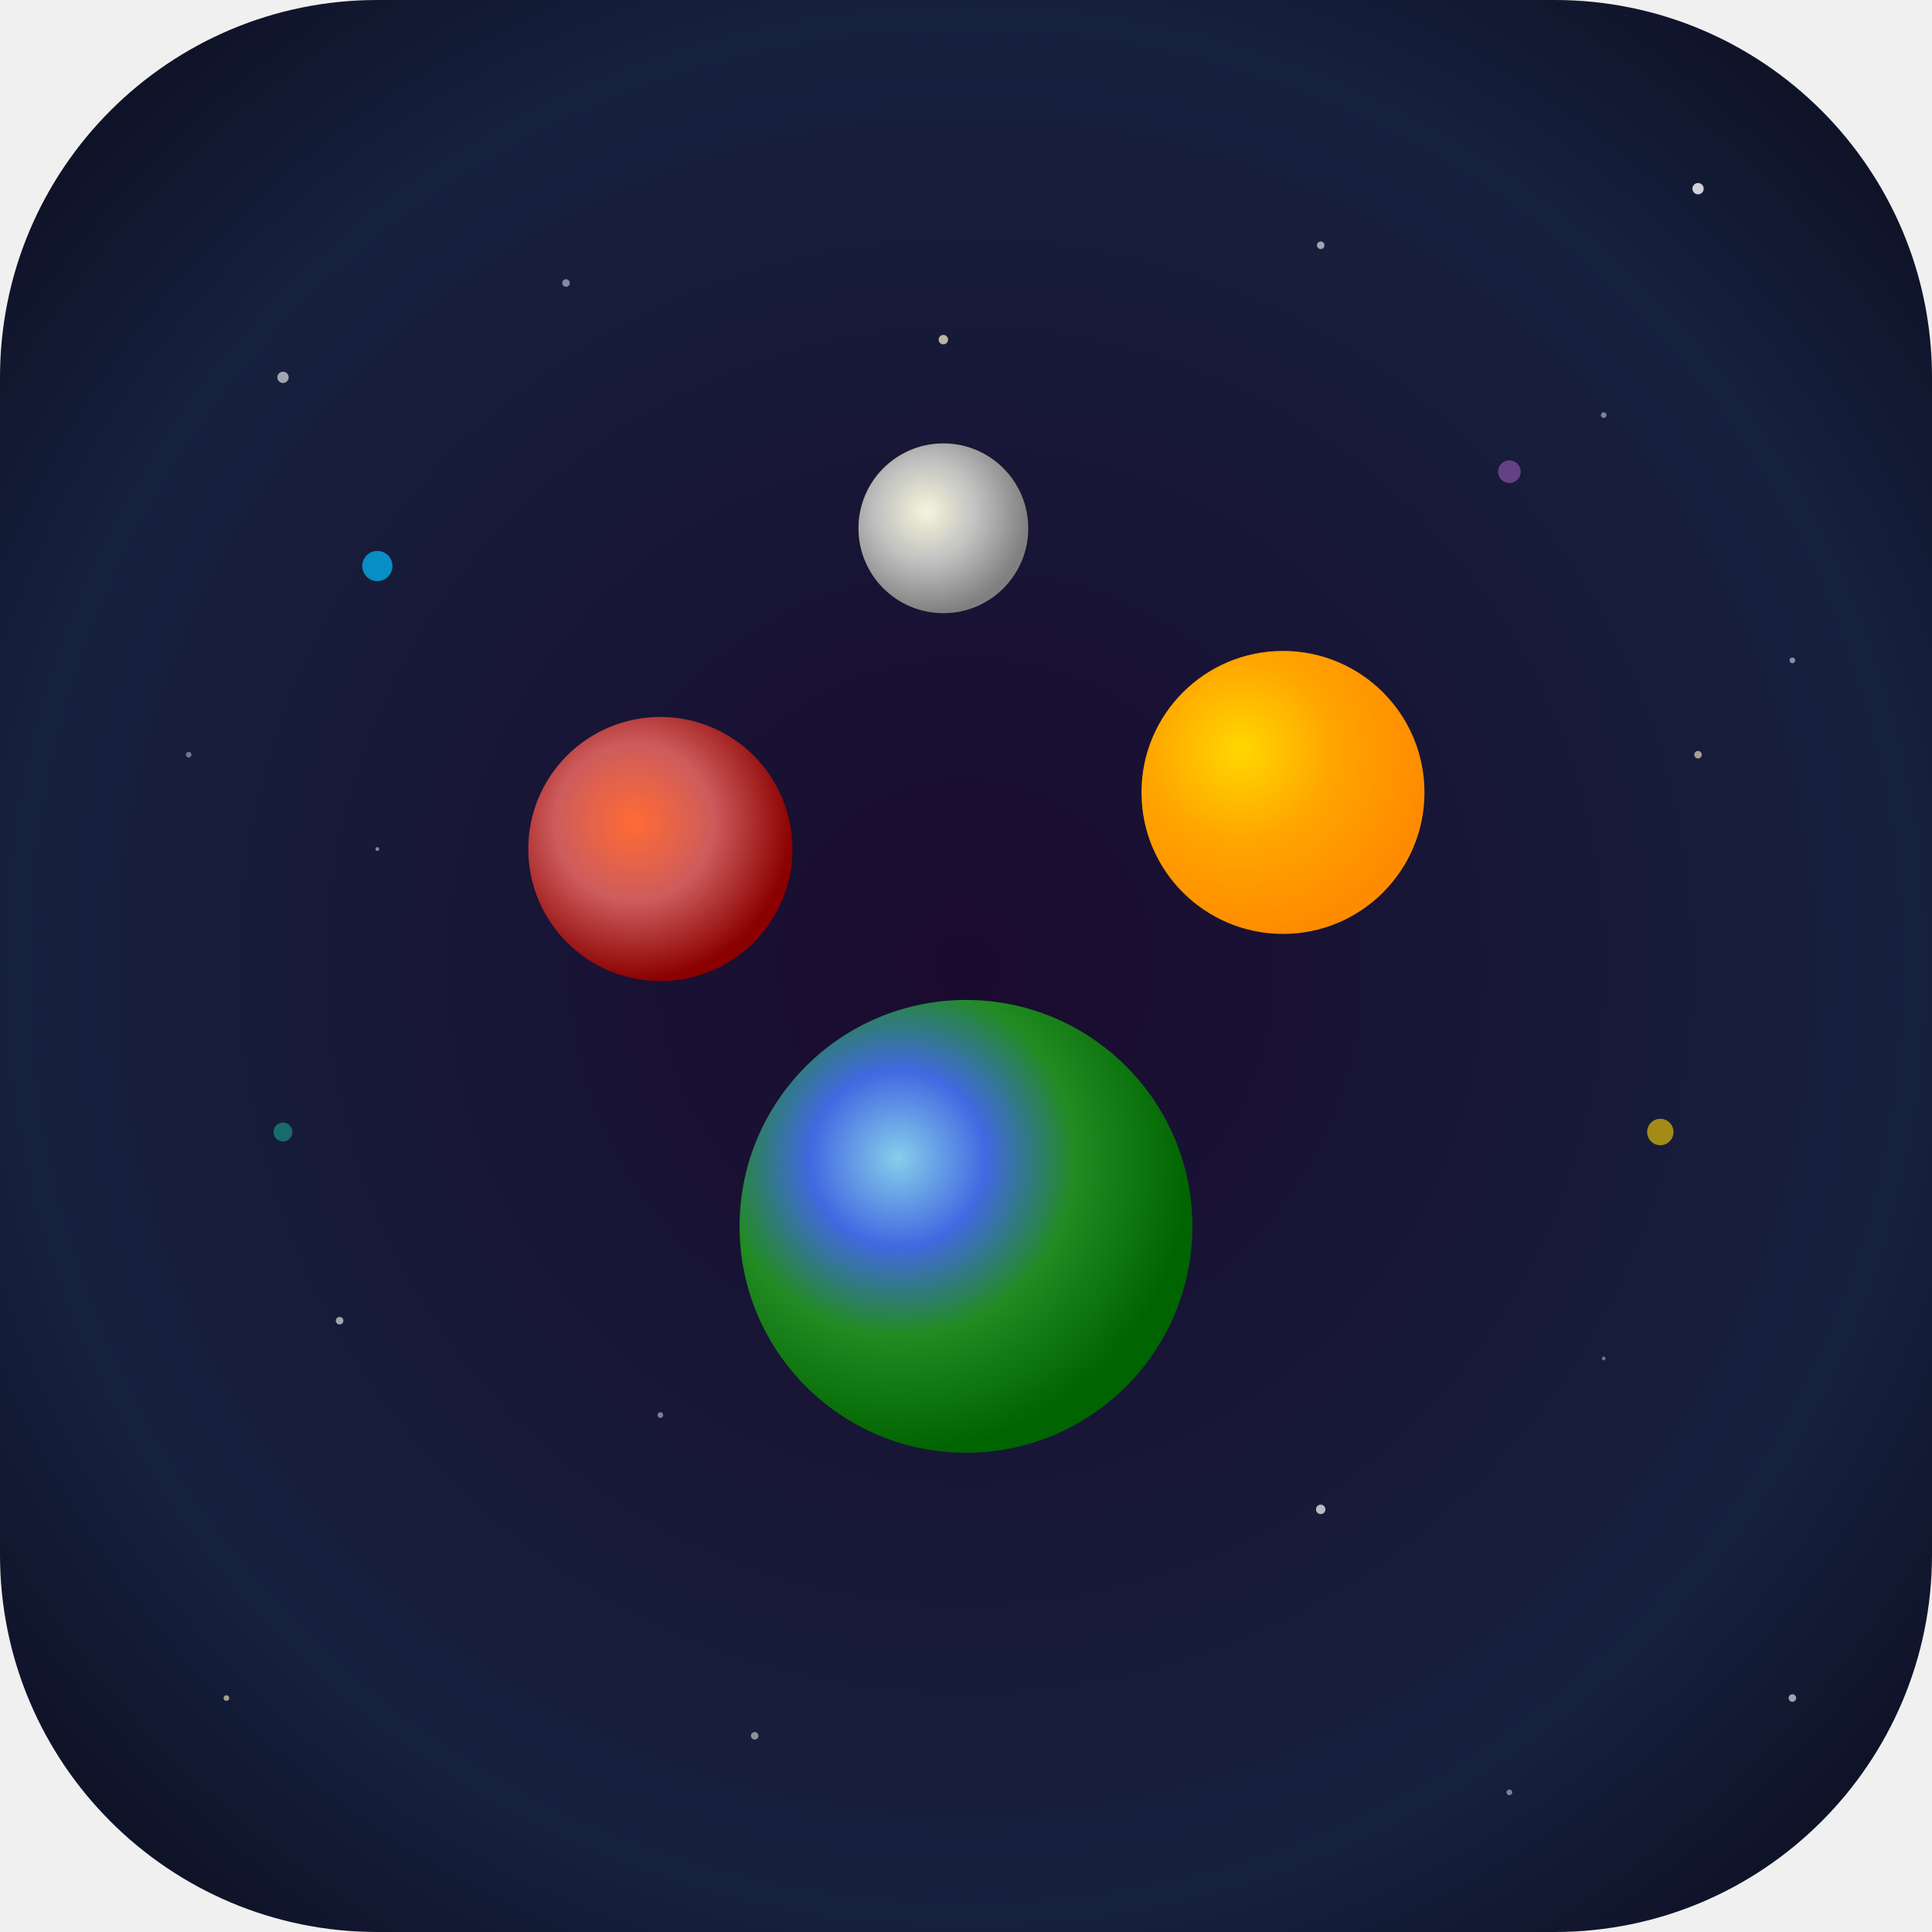
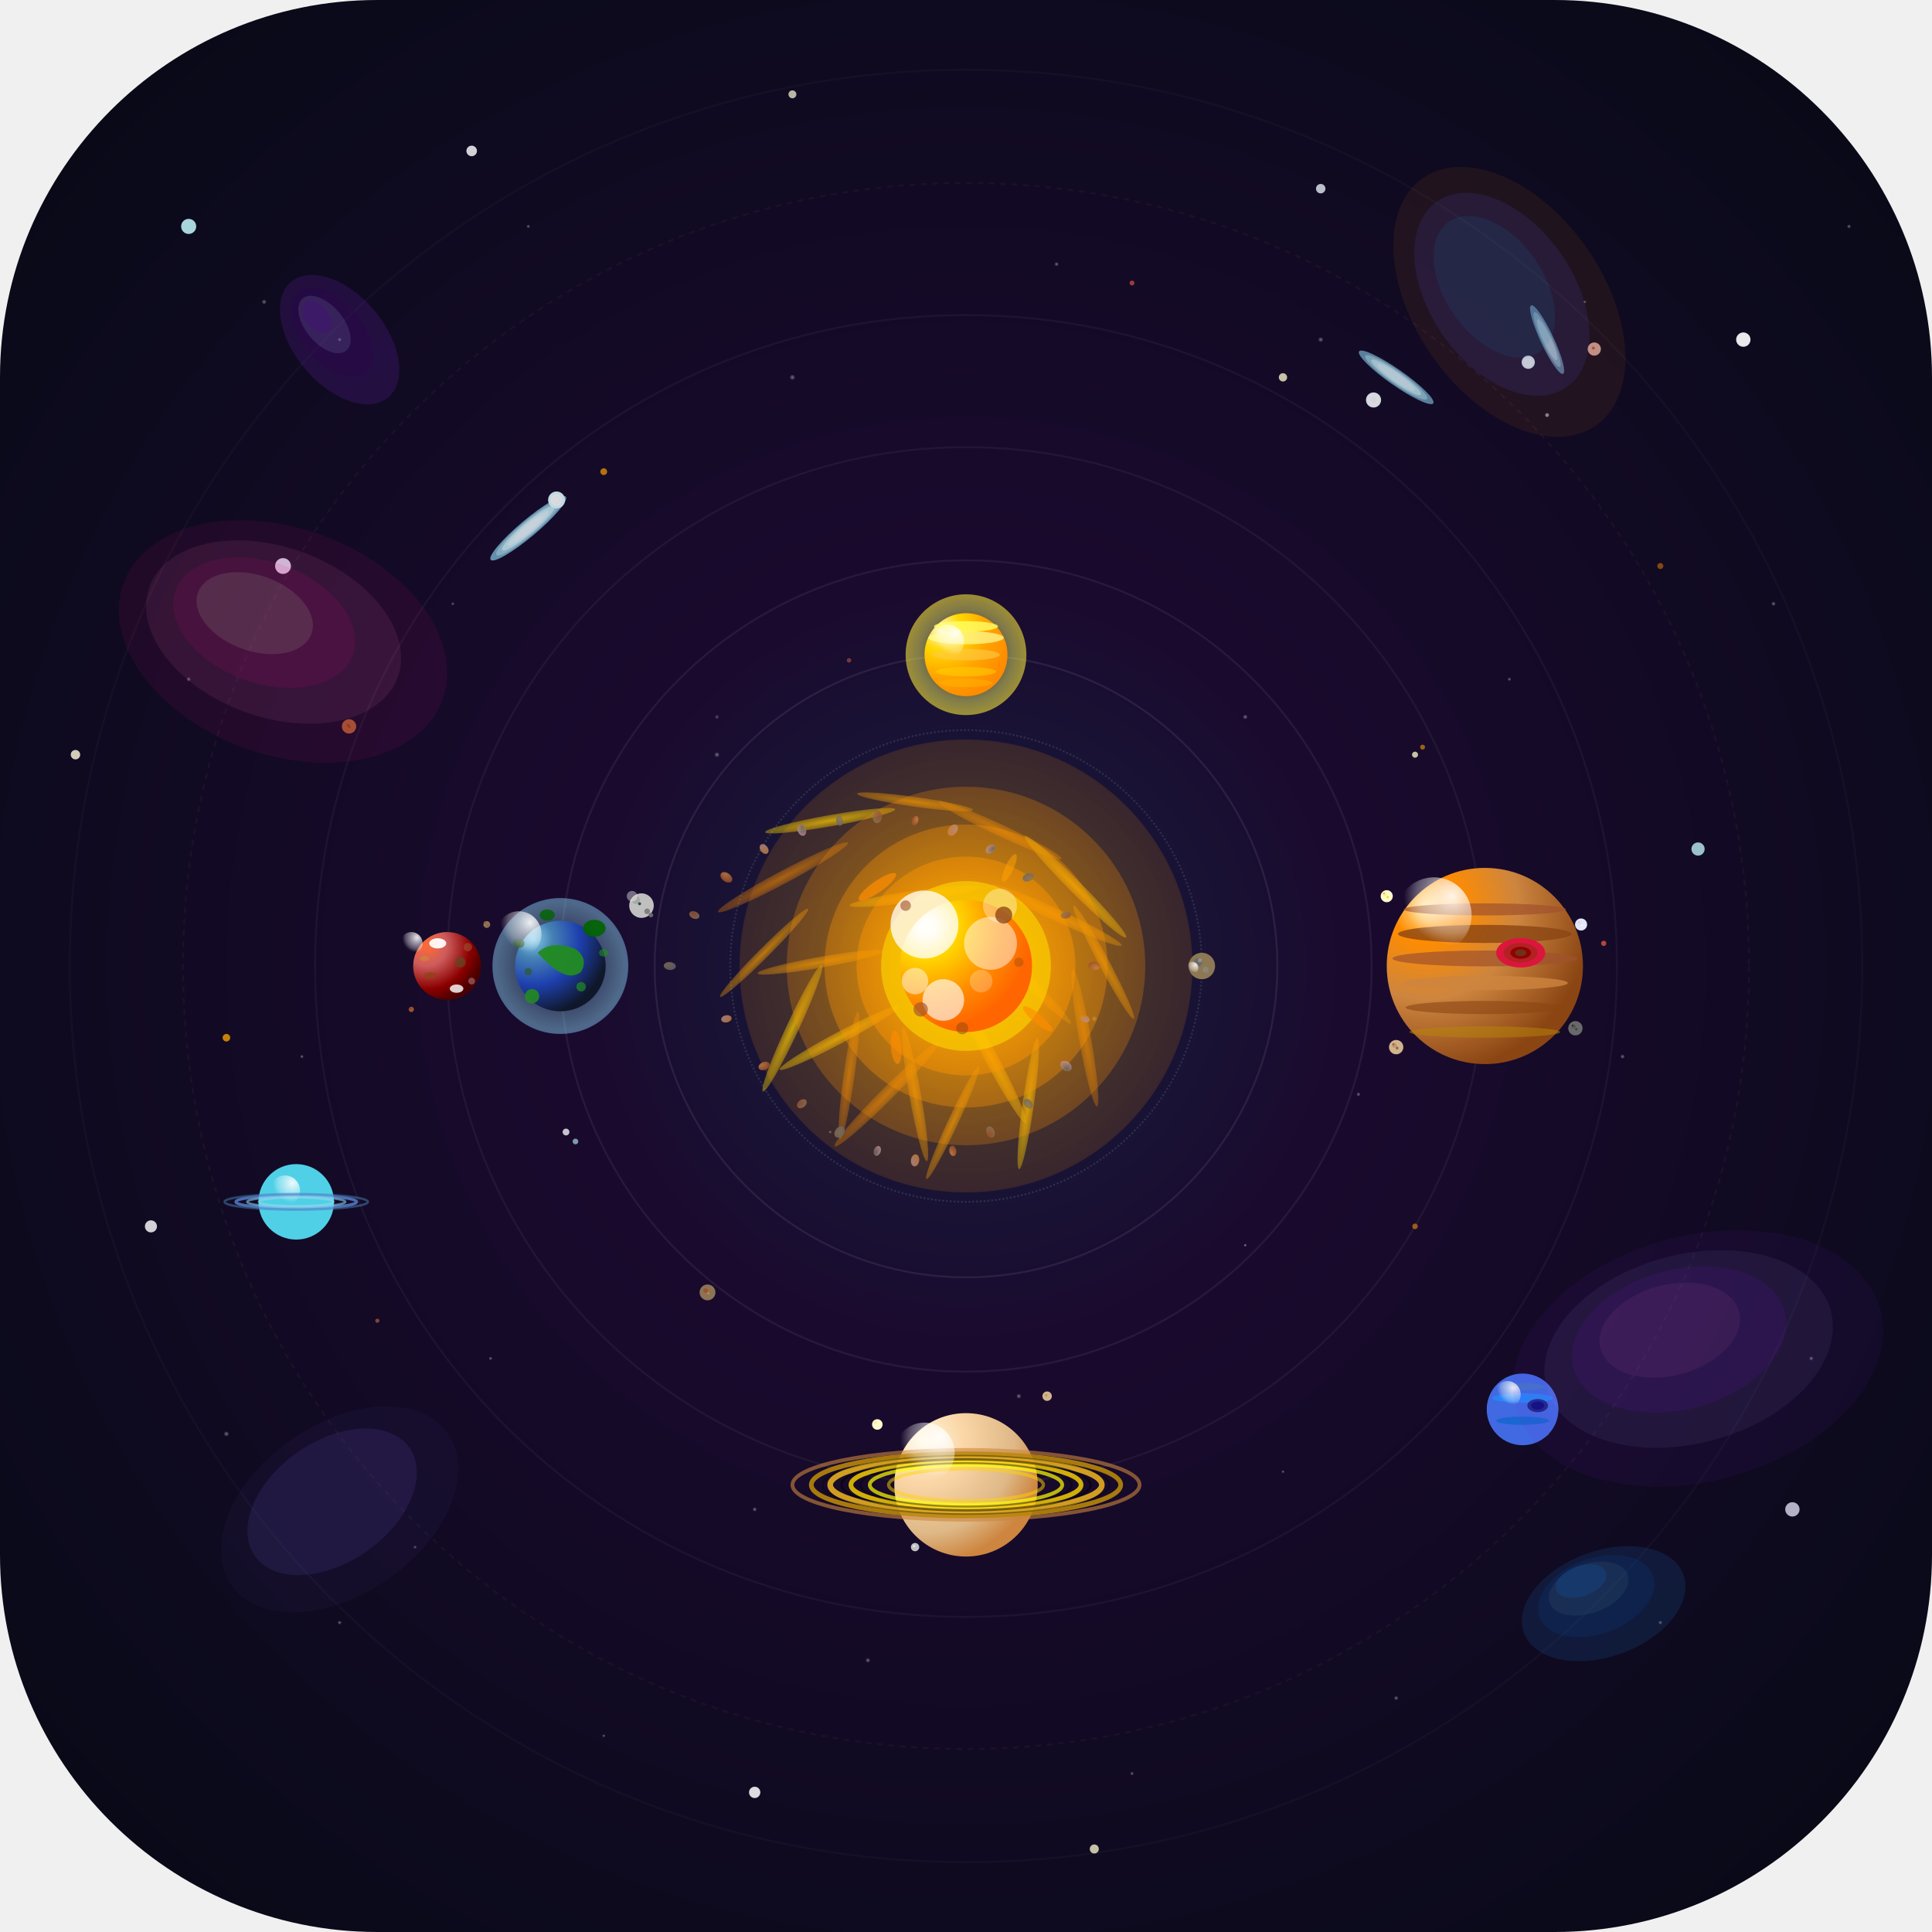
- <svg xmlns="http://www.w3.org/2000/svg" width="1024" height="1024">
+ <svg xmlns="http://www.w3.org/2000/svg" width="1024" height="1024" viewBox="0 0 1024 1024">
  <defs>
-     <radialGradient id="spaceBackground" cx="50%" cy="50%" r="70%">
-       <stop offset="0%" style="stop-color:#1a0a2e" />
-       <stop offset="70%" style="stop-color:#16213e" />
-       <stop offset="100%" style="stop-color:#0a0a1a" />
-     </radialGradient>
-     <radialGradient id="earth" cx="35%" cy="35%" r="65%">
-       <stop offset="0%" style="stop-color:#87CEEB" />
-       <stop offset="30%" style="stop-color:#4169E1" />
-       <stop offset="60%" style="stop-color:#228B22" />
-       <stop offset="100%" style="stop-color:#006400" />
-     </radialGradient>
-     <radialGradient id="mars" cx="40%" cy="40%" r="60%">
-       <stop offset="0%" style="stop-color:#FF6B35" />
-       <stop offset="50%" style="stop-color:#CD5C5C" />
-       <stop offset="100%" style="stop-color:#8B0000" />
-     </radialGradient>
-     <radialGradient id="venus" cx="35%" cy="35%" r="65%">
-       <stop offset="0%" style="stop-color:#FFD700" />
-       <stop offset="50%" style="stop-color:#FFA500" />
-       <stop offset="100%" style="stop-color:#FF8C00" />
-     </radialGradient>
-     <radialGradient id="moon" cx="40%" cy="40%" r="60%">
-       <stop offset="0%" style="stop-color:#F5F5DC" />
-       <stop offset="50%" style="stop-color:#C0C0C0" />
-       <stop offset="100%" style="stop-color:#808080" />
+     <radialGradient id="spaceGradient" cx="50%" cy="50%" r="98%">
+       <stop offset="0%" style="stop-color:#16213e;stop-opacity:1" />
+       <stop offset="20%" style="stop-color:#1a0a2e;stop-opacity:1" />
+       <stop offset="60%" style="stop-color:#0a0a1a;stop-opacity:1" />
+       <stop offset="100%" style="stop-color:#000000;stop-opacity:1" />
+     </radialGradient>
+     <radialGradient id="sunCore" cx="20%" cy="20%" r="80%">
+       <stop offset="0%" style="stop-color:#ffffff;stop-opacity:1" />
+       <stop offset="10%" style="stop-color:#fff7d4;stop-opacity:1" />
+       <stop offset="30%" style="stop-color:#ffd700;stop-opacity:1" />
+       <stop offset="70%" style="stop-color:#ff8c00;stop-opacity:1" />
+       <stop offset="100%" style="stop-color:#ff6500;stop-opacity:1" />
+     </radialGradient>
+     <radialGradient id="sunCorona" cx="50%" cy="50%" r="100%">
+       <stop offset="0%" style="stop-color:#ffd700;stop-opacity:0.95" />
+       <stop offset="25%" style="stop-color:#ffa500;stop-opacity:0.7" />
+       <stop offset="60%" style="stop-color:#ff8c00;stop-opacity:0.4" />
+       <stop offset="100%" style="stop-color:#ff6500;stop-opacity:0" />
+     </radialGradient>
+     <radialGradient id="solarWind1" cx="50%" cy="50%" r="100%">
+       <stop offset="0%" style="stop-color:#ffd700;stop-opacity:0.9" />
+       <stop offset="100%" style="stop-color:#ffd700;stop-opacity:0" />
+     </radialGradient>
+     <radialGradient id="solarWind2" cx="50%" cy="50%" r="100%">
+       <stop offset="0%" style="stop-color:#ffa500;stop-opacity:0.8" />
+       <stop offset="100%" style="stop-color:#ffa500;stop-opacity:0" />
+     </radialGradient>
+     <radialGradient id="solarWind3" cx="50%" cy="50%" r="100%">
+       <stop offset="0%" style="stop-color:#ff8c00;stop-opacity:0.7" />
+       <stop offset="100%" style="stop-color:#ff8c00;stop-opacity:0" />
+     </radialGradient>
+     <radialGradient id="earthGradient" cx="20%" cy="20%" r="85%">
+       <stop offset="0%" style="stop-color:#87ceeb;stop-opacity:1" />
+       <stop offset="25%" style="stop-color:#4682b4;stop-opacity:1" />
+       <stop offset="60%" style="stop-color:#1e40af;stop-opacity:1" />
+       <stop offset="100%" style="stop-color:#0f172a;stop-opacity:1" />
+     </radialGradient>
+     <radialGradient id="marsGradient" cx="20%" cy="20%" r="85%">
+       <stop offset="0%" style="stop-color:#ff6b35;stop-opacity:1" />
+       <stop offset="35%" style="stop-color:#cd5c5c;stop-opacity:1" />
+       <stop offset="75%" style="stop-color:#8b0000;stop-opacity:1" />
+       <stop offset="100%" style="stop-color:#4a0000;stop-opacity:1" />
+     </radialGradient>
+     <radialGradient id="venusGradient" cx="20%" cy="20%" r="85%">
+       <stop offset="0%" style="stop-color:#fff8dc;stop-opacity:1" />
+       <stop offset="30%" style="stop-color:#ffd700;stop-opacity:1" />
+       <stop offset="65%" style="stop-color:#ffa500;stop-opacity:1" />
+       <stop offset="100%" style="stop-color:#ff8c00;stop-opacity:1" />
+     </radialGradient>
+     <radialGradient id="jupiterGradient" cx="20%" cy="20%" r="85%">
+       <stop offset="0%" style="stop-color:#ffeaa7;stop-opacity:1" />
+       <stop offset="20%" style="stop-color:#ff8c00;stop-opacity:1" />
+       <stop offset="55%" style="stop-color:#cd853f;stop-opacity:1" />
+       <stop offset="100%" style="stop-color:#8b4513;stop-opacity:1" />
+     </radialGradient>
+     <radialGradient id="saturnGradient" cx="20%" cy="20%" r="85%">
+       <stop offset="0%" style="stop-color:#fff8dc;stop-opacity:1" />
+       <stop offset="35%" style="stop-color:#fad5a5;stop-opacity:1" />
+       <stop offset="75%" style="stop-color:#deb887;stop-opacity:1" />
+       <stop offset="100%" style="stop-color:#cd853f;stop-opacity:1" />
+     </radialGradient>
+     <radialGradient id="earthAtmosphere" cx="50%" cy="50%" r="85%">
+       <stop offset="0%" style="stop-color:#87ceeb;stop-opacity:0" />
+       <stop offset="55%" style="stop-color:#87ceeb;stop-opacity:0.6" />
+       <stop offset="80%" style="stop-color:#4169e1;stop-opacity:0.9" />
+       <stop offset="100%" style="stop-color:#1e40af;stop-opacity:1" />
+     </radialGradient>
+     <radialGradient id="venusAtmosphere" cx="50%" cy="50%" r="85%">
+       <stop offset="0%" style="stop-color:#ffff66;stop-opacity:0" />
+       <stop offset="45%" style="stop-color:#ffff66;stop-opacity:0.5" />
+       <stop offset="75%" style="stop-color:#ffd700;stop-opacity:0.8" />
+       <stop offset="100%" style="stop-color:#ff8c00;stop-opacity:0.9" />
+     </radialGradient>
+     <radialGradient id="sunIllumination" cx="75%" cy="25%" r="65%">
+       <stop offset="0%" style="stop-color:#ffffff;stop-opacity:0.9" />
+       <stop offset="35%" style="stop-color:#ffffff;stop-opacity:0.6" />
+       <stop offset="75%" style="stop-color:#ffffff;stop-opacity:0.3" />
+       <stop offset="100%" style="stop-color:#ffffff;stop-opacity:0" />
+     </radialGradient>
+     <radialGradient id="spaceDust" cx="50%" cy="50%" r="60%">
+       <stop offset="0%" style="stop-color:#ffffff;stop-opacity:0.8" />
+       <stop offset="100%" style="stop-color:#ffffff;stop-opacity:0" />
+     </radialGradient>
+     <radialGradient id="asteroid1" cx="30%" cy="30%" r="70%">
+       <stop offset="0%" style="stop-color:#8B7355;stop-opacity:1" />
+       <stop offset="100%" style="stop-color:#696969;stop-opacity:1" />
+     </radialGradient>
+     <radialGradient id="asteroid2" cx="30%" cy="30%" r="70%">
+       <stop offset="0%" style="stop-color:#A0522D;stop-opacity:1" />
+       <stop offset="100%" style="stop-color:#8B7355;stop-opacity:1" />
+     </radialGradient>
+     <radialGradient id="asteroid3" cx="30%" cy="30%" r="70%">
+       <stop offset="0%" style="stop-color:#CD853F;stop-opacity:1" />
+       <stop offset="100%" style="stop-color:#A0522D;stop-opacity:1" />
+     </radialGradient>
+     <radialGradient id="asteroid4" cx="30%" cy="30%" r="70%">
+       <stop offset="0%" style="stop-color:#BC8F8F;stop-opacity:1" />
+       <stop offset="100%" style="stop-color:#CD853F;stop-opacity:1" />
+     </radialGradient>
+     <radialGradient id="asteroid5" cx="30%" cy="30%" r="70%">
+       <stop offset="0%" style="stop-color:#696969;stop-opacity:1" />
+       <stop offset="100%" style="stop-color:#BC8F8F;stop-opacity:1" />
    </radialGradient>
  </defs>
-   <rect width="1024" height="1024" fill="url(#spaceBackground)" rx="200" />
-   <circle cx="150" cy="200" r="3" fill="#FFFFFF" opacity="0.6" />
-   <circle cx="300" cy="150" r="2" fill="#F0F8FF" opacity="0.5" />
-   <circle cx="500" cy="180" r="2.5" fill="#FFFACD" opacity="0.7" />
-   <circle cx="700" cy="130" r="2" fill="#FFFFFF" opacity="0.6" />
-   <circle cx="850" cy="220" r="1.5" fill="#E6E6FA" opacity="0.5" />
-   <circle cx="900" cy="100" r="3" fill="#FFFFFF" opacity="0.8" />
-   <circle cx="100" cy="400" r="1.5" fill="#FFFFFF" opacity="0.4" />
-   <circle cx="200" cy="450" r="1" fill="#F0F8FF" opacity="0.5" />
-   <circle cx="900" cy="400" r="2" fill="#FFFACD" opacity="0.6" />
-   <circle cx="950" cy="350" r="1.5" fill="#FFFFFF" opacity="0.5" />
-   <circle cx="180" cy="700" r="2" fill="#FFFFFF" opacity="0.6" />
-   <circle cx="350" cy="750" r="1.5" fill="#E6E6FA" opacity="0.5" />
-   <circle cx="700" cy="800" r="2.5" fill="#FFFFFF" opacity="0.7" />
-   <circle cx="850" cy="720" r="1" fill="#F0F8FF" opacity="0.4" />
-   <circle cx="120" cy="900" r="1.5" fill="#FFFACD" opacity="0.6" />
-   <circle cx="400" cy="920" r="2" fill="#FFFFFF" opacity="0.5" />
-   <circle cx="800" cy="950" r="1.5" fill="#E6E6FA" opacity="0.5" />
-   <circle cx="950" cy="900" r="2" fill="#FFFFFF" opacity="0.6" />
-   <circle cx="512" cy="650" r="120" fill="url(#earth)" />
-   <circle cx="350" cy="450" r="70" fill="url(#mars)" />
-   <circle cx="680" cy="420" r="75" fill="url(#venus)" />
-   <circle cx="500" cy="280" r="45" fill="url(#moon)" />
-   <circle cx="200" cy="300" r="8" fill="#00BFFF" opacity="0.7" />
-   <circle cx="800" cy="250" r="6" fill="#9B59B6" opacity="0.6" />
-   <circle cx="150" cy="600" r="5" fill="#1ABC9C" opacity="0.5" />
-   <circle cx="880" cy="600" r="7" fill="#FFD700" opacity="0.6" />
+   <rect width="1024" height="1024" fill="url(#spaceGradient)" rx="200" ry="200" />
+   <g opacity="0.95">
+     <circle cx="100" cy="120" r="4" fill="#b0e0e6" opacity="1" />
+     <circle cx="924" cy="180" r="3.8" fill="#ffffff" opacity="0.95" />
+     <circle cx="150" cy="300" r="4.2" fill="#e6e6fa" opacity="0.9" />
+     <circle cx="900" cy="450" r="3.5" fill="#b0e0e6" opacity="0.9" />
+     <circle cx="80" cy="650" r="3.2" fill="#ffffff" opacity="0.85" />
+     <circle cx="950" cy="800" r="3.8" fill="#e6e6fa" opacity="0.8" />
+     <circle cx="250" cy="80" r="2.8" fill="#ffffff" opacity="0.85" />
+     <circle cx="700" cy="100" r="2.5" fill="#f0f8ff" opacity="0.8" />
+     <circle cx="400" cy="950" r="3" fill="#ffffff" opacity="0.9" />
+     <circle cx="680" cy="200" r="2.2" fill="#fffacd" opacity="0.8" />
+     <circle cx="40" cy="400" r="2.5" fill="#fff8dc" opacity="0.85" />
+     <circle cx="800" cy="750" r="2.3" fill="#fffacd" opacity="0.9" />
+     <circle cx="420" cy="50" r="2.1" fill="#fff8dc" opacity="0.75" />
+     <circle cx="580" cy="980" r="2.4" fill="#fffacd" opacity="0.8" />
+     <circle cx="320" cy="250" r="1.8" fill="#ffa500" opacity="0.7" />
+     <circle cx="750" cy="650" r="1.5" fill="#ff8c00" opacity="0.6" />
+     <circle cx="120" cy="550" r="2" fill="#ffa500" opacity="0.8" />
+     <circle cx="880" cy="300" r="1.6" fill="#ff8c00" opacity="0.5" />
+     <circle cx="600" cy="150" r="1.3" fill="#ff6347" opacity="0.6" />
+     <circle cx="200" cy="700" r="1.1" fill="#ff7f50" opacity="0.5" />
+     <circle cx="850" cy="500" r="1.4" fill="#ff6347" opacity="0.7" />
+     <circle cx="450" cy="350" r="1.2" fill="#ff7f50" opacity="0.4" />
+     <circle cx="300" cy="600" r="1.8" fill="#ffffff" opacity="0.8" />
+     <circle cx="305" cy="605" r="1.5" fill="#b0e0e6" opacity="0.7" />
+     <circle cx="750" cy="400" r="1.6" fill="#fffacd" opacity="0.8" />
+     <circle cx="754" cy="396" r="1.3" fill="#ffa500" opacity="0.6" />
+     <circle cx="180" cy="180" r="0.8" fill="#ffffff" opacity="0.3" />
+     <circle cx="660" cy="660" r="0.6" fill="#f0f8ff" opacity="0.4" />
+     <circle cx="380" cy="380" r="0.9" fill="#fffacd" opacity="0.2" />
+     <circle cx="220" cy="820" r="0.7" fill="#e6e6fa" opacity="0.3" />
+     <circle cx="820" cy="220" r="1" fill="#ffffff" opacity="0.5" />
+     <circle cx="540" cy="540" r="0.8" fill="#b0e0e6" opacity="0.4" />
+   </g>
+   <g opacity="0.5">
+     <circle cx="140" cy="160" r="1.2" fill="url(#spaceDust)" />
+     <circle cx="280" cy="120" r="0.9" fill="url(#spaceDust)" />
+     <circle cx="420" cy="200" r="1.4" fill="url(#spaceDust)" />
+     <circle cx="560" cy="140" r="1.1" fill="url(#spaceDust)" />
+     <circle cx="700" cy="180" r="1.3" fill="url(#spaceDust)" />
+     <circle cx="840" cy="160" r="0.8" fill="url(#spaceDust)" />
+     <circle cx="980" cy="120" r="1" fill="url(#spaceDust)" />
+     <circle cx="100" cy="360" r="1.1" fill="url(#spaceDust)" />
+     <circle cx="240" cy="320" r="0.8" fill="url(#spaceDust)" />
+     <circle cx="380" cy="400" r="1.3" fill="url(#spaceDust)" />
+     <circle cx="520" cy="340" r="1" fill="url(#spaceDust)" />
+     <circle cx="660" cy="380" r="1.2" fill="url(#spaceDust)" />
+     <circle cx="800" cy="360" r="0.9" fill="url(#spaceDust)" />
+     <circle cx="940" cy="320" r="1.1" fill="url(#spaceDust)" />
+     <circle cx="160" cy="560" r="0.9" fill="url(#spaceDust)" />
+     <circle cx="300" cy="520" r="1.2" fill="url(#spaceDust)" />
+     <circle cx="440" cy="600" r="0.8" fill="url(#spaceDust)" />
+     <circle cx="580" cy="540" r="1.4" fill="url(#spaceDust)" />
+     <circle cx="720" cy="580" r="1" fill="url(#spaceDust)" />
+     <circle cx="860" cy="560" r="1.1" fill="url(#spaceDust)" />
+     <circle cx="120" cy="760" r="1.3" fill="url(#spaceDust)" />
+     <circle cx="260" cy="720" r="0.9" fill="url(#spaceDust)" />
+     <circle cx="400" cy="800" r="1.1" fill="url(#spaceDust)" />
+     <circle cx="540" cy="740" r="1.2" fill="url(#spaceDust)" />
+     <circle cx="680" cy="780" r="0.8" fill="url(#spaceDust)" />
+     <circle cx="820" cy="760" r="1" fill="url(#spaceDust)" />
+     <circle cx="960" cy="720" r="1.1" fill="url(#spaceDust)" />
+     <circle cx="180" cy="860" r="1" fill="url(#spaceDust)" />
+     <circle cx="320" cy="920" r="0.8" fill="url(#spaceDust)" />
+     <circle cx="460" cy="880" r="1.2" fill="url(#spaceDust)" />
+     <circle cx="600" cy="940" r="0.9" fill="url(#spaceDust)" />
+     <circle cx="740" cy="900" r="1.1" fill="url(#spaceDust)" />
+     <circle cx="880" cy="860" r="1" fill="url(#spaceDust)" />
+   </g>
+   <g opacity="0.25">
+     <circle cx="512" cy="512" r="125" fill="none" stroke="rgba(255,255,255,0.4)" stroke-width="1" stroke-dasharray="1,1" />
+     <circle cx="512" cy="512" r="165" fill="none" stroke="rgba(255,255,255,0.3)" stroke-width="1" />
+     <circle cx="512" cy="512" r="215" fill="none" stroke="rgba(255,255,255,0.25)" stroke-width="1" />
+     <circle cx="512" cy="512" r="275" fill="none" stroke="rgba(255,255,255,0.2)" stroke-width="1" />
+     <circle cx="512" cy="512" r="345" fill="none" stroke="rgba(255,255,255,0.15)" stroke-width="1" />
+     <circle cx="512" cy="512" r="415" fill="none" stroke="rgba(255,255,255,0.12)" stroke-width="1" stroke-dasharray="3,3" />
+     <circle cx="512" cy="512" r="475" fill="none" stroke="rgba(255,255,255,0.1)" stroke-width="1" />
+   </g>
+   <g>
+     <g opacity="0.8">
+       <ellipse cx="485" cy="475" rx="35" ry="3" fill="url(#solarWind1)" transform="rotate(-8 485 475)" />
+       <ellipse cx="560" cy="485" rx="38" ry="3.2" fill="url(#solarWind2)" transform="rotate(25 560 485)" />
+       <ellipse cx="545" cy="520" rx="32" ry="2.8" fill="url(#solarWind3)" transform="rotate(45 545 520)" />
+       <ellipse cx="525" cy="560" rx="40" ry="3.5" fill="url(#solarWind1)" transform="rotate(62 525 560)" />
+       <ellipse cx="485" cy="580" rx="36" ry="3.1" fill="url(#solarWind2)" transform="rotate(80 485 580)" />
+       <ellipse cx="450" cy="570" rx="34" ry="2.9" fill="url(#solarWind3)" transform="rotate(98 450 570)" />
+       <ellipse cx="420" cy="545" rx="37" ry="3.3" fill="url(#solarWind1)" transform="rotate(115 420 545)" />
+       <ellipse cx="405" cy="505" rx="33" ry="2.7" fill="url(#solarWind2)" transform="rotate(135 405 505)" />
+       <ellipse cx="415" cy="465" rx="39" ry="3.4" fill="url(#solarWind3)" transform="rotate(152 415 465)" />
+       <ellipse cx="440" cy="435" rx="35" ry="3" fill="url(#solarWind1)" transform="rotate(170 440 435)" />
+       <ellipse cx="485" cy="425" rx="31" ry="2.6" fill="url(#solarWind2)" transform="rotate(188 485 425)" />
+       <ellipse cx="530" cy="440" rx="36" ry="3.1" fill="url(#solarWind3)" transform="rotate(205 530 440)" />
+       <ellipse cx="570" cy="470" rx="38" ry="3.3" fill="url(#solarWind1)" transform="rotate(225 570 470)" />
+       <ellipse cx="585" cy="510" rx="34" ry="2.8" fill="url(#solarWind2)" transform="rotate(242 585 510)" />
+       <ellipse cx="575" cy="550" rx="37" ry="3.2" fill="url(#solarWind3)" transform="rotate(260 575 550)" />
+       <ellipse cx="545" cy="585" rx="35" ry="3" fill="url(#solarWind1)" transform="rotate(278 545 585)" />
+       <ellipse cx="505" cy="595" rx="33" ry="2.7" fill="url(#solarWind2)" transform="rotate(295 505 595)" />
+       <ellipse cx="470" cy="580" rx="39" ry="3.4" fill="url(#solarWind3)" transform="rotate(315 470 580)" />
+       <ellipse cx="445" cy="550" rx="36" ry="3.1" fill="url(#solarWind1)" transform="rotate(332 445 550)" />
+       <ellipse cx="435" cy="510" rx="34" ry="2.9" fill="url(#solarWind2)" transform="rotate(350 435 510)" />
+     </g>
+     <circle cx="512" cy="512" r="120" fill="url(#sunCorona)" opacity="0.3" />
+     <circle cx="512" cy="512" r="95" fill="url(#sunCorona)" opacity="0.5" />
+     <circle cx="512" cy="512" r="75" fill="url(#sunCorona)" opacity="0.7" />
+     <circle cx="512" cy="512" r="58" fill="url(#sunCorona)" opacity="0.9" />
+     <circle cx="512" cy="512" r="45" fill="rgba(255,215,0,0.6)" opacity="1" />
+     <circle cx="512" cy="512" r="35" fill="url(#sunCore)" />
+     <circle cx="490" cy="490" r="18" fill="rgba(255,255,255,0.8)" opacity="0.95" />
+     <circle cx="525" cy="500" r="14" fill="rgba(255,255,255,0.6)" opacity="0.8" />
+     <circle cx="500" cy="530" r="11" fill="rgba(255,255,255,0.7)" opacity="0.9" />
+     <circle cx="530" cy="480" r="9" fill="rgba(255,255,255,0.5)" opacity="0.7" />
+     <circle cx="485" cy="520" r="7" fill="rgba(255,255,255,0.6)" opacity="0.8" />
+     <circle cx="520" cy="520" r="6" fill="rgba(255,255,255,0.4)" opacity="0.6" />
+     <circle cx="532" cy="485" r="4.5" fill="rgba(139,69,19,0.8)" opacity="0.95" />
+     <circle cx="488" cy="535" r="3.8" fill="rgba(160,82,45,0.7)" opacity="0.9" />
+     <circle cx="510" cy="545" r="3.2" fill="rgba(139,69,19,0.6)" opacity="0.8" />
+     <circle cx="480" cy="480" r="2.8" fill="rgba(160,82,45,0.7)" opacity="0.85" />
+     <circle cx="540" cy="510" r="2.5" fill="rgba(139,69,19,0.5)" opacity="0.7" />
+     <ellipse cx="465" cy="470" rx="12" ry="3" fill="rgba(255,140,0,0.7)" transform="rotate(-35 465 470)" />
+     <ellipse cx="550" cy="540" rx="10" ry="2.5" fill="rgba(255,140,0,0.6)" transform="rotate(40 550 540)" />
+     <ellipse cx="535" cy="460" rx="8" ry="2.2" fill="rgba(255,165,0,0.5)" transform="rotate(-65 535 460)" />
+     <ellipse cx="475" cy="555" rx="9" ry="2.8" fill="rgba(255,140,0,0.6)" transform="rotate(85 475 555)" />
+   </g>
+   <circle cx="637" cy="512" r="7" fill="#8c7853" />
+   <circle cx="635" cy="510" r="2.2" fill="rgba(105,105,105,0.95)" />
+   <circle cx="639" cy="514" r="1.6" fill="rgba(139,139,131,0.8)" />
+   <circle cx="636" cy="509" r="1.1" fill="rgba(160,160,160,0.7)" />
+   <circle cx="640" cy="515" r="0.8" fill="rgba(128,128,128,0.6)" />
+   <circle cx="632" cy="513" r="3.2" fill="url(#sunIllumination)" />
+   <circle cx="512" cy="347" r="32" fill="url(#venusAtmosphere)" opacity="0.9" />
+   <circle cx="512" cy="347" r="22" fill="url(#venusGradient)" />
+   <ellipse cx="512" cy="338" rx="20" ry="3.5" fill="rgba(255,255,153,0.7)" />
+   <ellipse cx="512" cy="347" rx="18" ry="3" fill="rgba(255,204,73,0.6)" />
+   <ellipse cx="512" cy="356" rx="16" ry="2.5" fill="rgba(255,215,0,0.5)" />
+   <ellipse cx="512" cy="332" rx="17" ry="2.8" fill="rgba(255,255,102,0.8)" />
+   <ellipse cx="512" cy="362" rx="14" ry="2.2" fill="rgba(255,187,0,0.4)" />
+   <circle cx="502" cy="340" r="9" fill="url(#sunIllumination)" />
+   <circle cx="297" cy="512" r="36" fill="url(#earthAtmosphere)" opacity="0.8" />
+   <circle cx="297" cy="512" r="24" fill="url(#earthGradient)" />
+   <path d="M 285 505 Q 292 498 305 503 Q 312 508 308 515 Q 300 522 285 505 Z" fill="#228b22" opacity="0.95" />
+   <ellipse cx="315" cy="492" rx="6" ry="4.5" fill="#006400" opacity="0.9" />
+   <circle cx="282" cy="528" r="3.8" fill="#228b22" opacity="0.9" />
+   <ellipse cx="275" cy="500" rx="3" ry="2.5" fill="#2d5a2d" opacity="0.8" />
+   <circle cx="308" cy="523" r="2.5" fill="#228b22" opacity="0.7" />
+   <ellipse cx="290" cy="485" rx="4" ry="3" fill="#006400" opacity="0.8" />
+   <circle cx="280" cy="515" r="2" fill="#2d5a2d" opacity="0.7" />
+   <ellipse cx="320" cy="505" rx="2.5" ry="2" fill="#228b22" opacity="0.6" />
+   <circle cx="275" cy="495" r="12" fill="url(#sunIllumination)" />
+   <circle cx="340" cy="480" r="6.5" fill="#c0c0c0" />
+   <circle cx="337" cy="477" r="2.2" fill="#a9a9a9" />
+   <circle cx="343" cy="483" r="1.5" fill="#808080" />
+   <circle cx="335" cy="475" r="2.8" fill="rgba(255,255,255,0.4)" />
+   <circle cx="345" cy="485" r="1.2" fill="#696969" />
+   <circle cx="339" cy="479" r="0.8" fill="#2f4f4f" />
+   <circle cx="237" cy="512" r="18" fill="url(#marsGradient)" />
+   <ellipse cx="232" cy="500" rx="4.5" ry="2.7" fill="rgba(255,255,255,0.98)" opacity="0.95" />
+   <ellipse cx="242" cy="524" rx="3.6" ry="2.2" fill="rgba(255,255,255,0.9)" opacity="0.9" />
+   <circle cx="244" cy="510" r="2.8" fill="#654321" opacity="0.8" />
+   <ellipse cx="228" cy="517" rx="3.5" ry="1.8" fill="#8b4513" opacity="0.7" />
+   <circle cx="248" cy="502" r="2.2" fill="#a0522d" opacity="0.6" />
+   <ellipse cx="225" cy="508" rx="2.5" ry="1.4" fill="#cd853f" opacity="0.7" />
+   <circle cx="250" cy="520" r="1.8" fill="#bc8f8f" opacity="0.5" />
+   <circle cx="218" cy="500" r="6" fill="url(#sunIllumination)" />
+   <circle cx="258" cy="490" r="1.8" fill="#8B7355" />
+   <circle cx="257" cy="489" r="0.6" fill="#A0522D" />
+   <circle cx="258.5" cy="490.5" r="0.3" fill="#654321" />
+   <circle cx="218" cy="535" r="1.4" fill="#A0522D" />
+   <circle cx="217.5" cy="534.5" r="0.4" fill="#654321" />
+   <circle cx="787" cy="512" r="52" fill="url(#jupiterGradient)" />
+   <ellipse cx="787" cy="495" rx="46" ry="4.8" fill="rgba(139,69,19,0.8)" />
+   <ellipse cx="787" cy="508" rx="49" ry="4.2" fill="rgba(160,82,45,0.7)" />
+   <ellipse cx="787" cy="521" rx="44" ry="3.8" fill="rgba(205,133,63,0.8)" />
+   <ellipse cx="787" cy="534" rx="42" ry="3.5" fill="rgba(139,69,19,0.6)" />
+   <ellipse cx="787" cy="482" rx="43" ry="3.2" fill="rgba(160,82,45,0.7)" />
+   <ellipse cx="787" cy="547" rx="40" ry="3" fill="rgba(184,134,11,0.5)" />
+   <ellipse cx="806" cy="505" rx="13" ry="7.8" fill="#DC143C" opacity="0.98" />
+   <ellipse cx="806" cy="505" rx="9" ry="5.2" fill="#b22222" opacity="0.95" />
+   <ellipse cx="806" cy="505" rx="5.5" ry="3.2" fill="#8b0000" opacity="0.9" />
+   <ellipse cx="806" cy="505" rx="3" ry="1.8" fill="#654321" opacity="0.7" />
+   <circle cx="760" cy="485" r="20" fill="url(#sunIllumination)" />
+   <circle cx="735" cy="475" r="3.2" fill="#fffacd" />
+   <circle cx="734" cy="474" r="1.1" fill="#ffeb9c" />
+   <circle cx="735.5" cy="475.5" r="0.6" fill="#ffd700" />
+   <circle cx="733.5" cy="473.5" r="0.4" fill="#ff8c00" />
+   <circle cx="838" cy="490" r="3.2" fill="#e6e6fa" />
+   <circle cx="837" cy="489" r="0.9" fill="#ddd" />
+   <circle cx="838.5" cy="490.5" r="0.5" fill="#f0f8ff" />
+   <circle cx="836.5" cy="488.5" r="0.3" fill="#b0e0e6" />
+   <circle cx="740" cy="555" r="3.8" fill="#d2b48c" />
+   <circle cx="739" cy="554" r="1.3" fill="#bc9a6a" />
+   <circle cx="740.5" cy="555.5" r="0.8" fill="#8b7355" />
+   <circle cx="738.5" cy="553.5" r="0.5" fill="#a0522d" />
+   <circle cx="835" cy="545" r="3.8" fill="#696969" />
+   <circle cx="834" cy="544" r="1.1" fill="#555" />
+   <circle cx="835.5" cy="545.5" r="0.7" fill="#2f4f4f" />
+   <circle cx="833.5" cy="543.5" r="0.4" fill="#1c1c1c" />
+   <circle cx="512" cy="787" r="38" fill="url(#saturnGradient)" />
+   <ellipse cx="512" cy="787" rx="72" ry="14.5" fill="none" stroke="rgba(218,165,32,0.95)" stroke-width="3" />
+   <ellipse cx="512" cy="787" rx="61" ry="12.5" fill="none" stroke="rgba(255,215,0,0.8)" stroke-width="2.5" />
+   <ellipse cx="512" cy="787" rx="82" ry="16.5" fill="none" stroke="rgba(184,134,11,0.9)" stroke-width="2.5" />
+   <ellipse cx="512" cy="787" rx="51" ry="10.5" fill="none" stroke="rgba(255,255,0,0.7)" stroke-width="2" />
+   <ellipse cx="512" cy="787" rx="92" ry="18.5" fill="none" stroke="rgba(205,133,63,0.6)" stroke-width="2" />
+   <ellipse cx="512" cy="787" rx="41" ry="8.5" fill="none" stroke="rgba(255,215,0,0.5)" stroke-width="1.8" />
+   <ellipse cx="512" cy="787" rx="66" ry="13.5" fill="none" stroke="rgba(0,0,0,0.5)" stroke-width="1.2" />
+   <ellipse cx="512" cy="787" rx="56" ry="11.5" fill="none" stroke="rgba(0,0,0,0.4)" stroke-width="1" />
+   <ellipse cx="512" cy="787" rx="76" ry="15.5" fill="none" stroke="rgba(0,0,0,0.3)" stroke-width="0.8" />
+   <circle cx="490" cy="770" r="16" fill="url(#sunIllumination)" />
+   <circle cx="465" cy="755" r="2.8" fill="#fffacd" />
+   <circle cx="464" cy="754" r="0.8" fill="#ffeb9c" />
+   <circle cx="485" cy="820" r="2.2" fill="#c0c0c0" />
+   <circle cx="484.5" cy="819.5" r="0.6" fill="#e6e6fa" />
+   <circle cx="555" cy="740" r="2.5" fill="#d2b48c" />
+   <circle cx="554.5" cy="739.5" r="0.7" fill="#bc9a6a" />
+   <circle cx="157" cy="637" r="20" fill="#4fd0e7" />
+   <circle cx="151" cy="631" r="8" fill="url(#sunIllumination)" />
+   <ellipse cx="157" cy="637" rx="32" ry="3.5" fill="none" stroke="rgba(100,149,237,0.7)" stroke-width="1.5" />
+   <ellipse cx="157" cy="637" rx="26" ry="2.8" fill="none" stroke="rgba(135,206,235,0.6)" stroke-width="1.2" />
+   <ellipse cx="157" cy="637" rx="38" ry="4.2" fill="none" stroke="rgba(70,130,180,0.5)" stroke-width="1.2" />
+   <ellipse cx="157" cy="637" rx="20" ry="2.2" fill="none" stroke="rgba(176,224,230,0.4)" stroke-width="1" />
+   <circle cx="807" cy="747" r="19" fill="#4169e1" />
+   <ellipse cx="807" cy="741" rx="16" ry="2.5" fill="rgba(30,144,255,0.7)" />
+   <ellipse cx="807" cy="753" rx="14" ry="2.2" fill="rgba(0,100,200,0.6)" />
+   <ellipse cx="807" cy="735" rx="12" ry="1.8" fill="rgba(70,130,180,0.5)" />
+   <circle cx="799" cy="739" r="7" fill="url(#sunIllumination)" />
+   <ellipse cx="815" cy="745" rx="5.5" ry="3.5" fill="rgba(25,25,112,0.8)" />
+   <ellipse cx="815" cy="745" rx="3.5" ry="2.2" fill="rgba(0,0,128,0.6)" />
+   <circle cx="375" cy="685" r="4.2" fill="#8b7355" />
+   <circle cx="374" cy="684" r="1.2" fill="#a0522d" />
+   <circle cx="375.5" cy="685.5" r="0.6" fill="#cd853f" />
+   <circle cx="185" cy="385" r="3.8" fill="#a0522d" />
+   <circle cx="184.5" cy="384.5" r="0.9" fill="#8b4513" />
+   <circle cx="185.3" cy="385.3" r="0.5" fill="#654321" />
+   <circle cx="845" cy="185" r="3.5" fill="#bc8f8f" />
+   <circle cx="844.5" cy="184.5" r="0.8" fill="#a0522d" />
+   <g opacity="0.8">
+     <ellipse cx="355" cy="512" rx="3.2" ry="2.1" fill="url(#asteroid1)" transform="rotate(5 355 512)" />
+     <ellipse cx="368" cy="485" rx="2.8" ry="1.9" fill="url(#asteroid2)" transform="rotate(23 368 485)" />
+     <ellipse cx="385" cy="465" rx="3.5" ry="2.3" fill="url(#asteroid3)" transform="rotate(36 385 465)" />
+     <ellipse cx="405" cy="450" rx="2.9" ry="2" fill="url(#asteroid4)" transform="rotate(52 405 450)" />
+     <ellipse cx="425" cy="440" rx="3.1" ry="2.2" fill="url(#asteroid5)" transform="rotate(69 425 440)" />
+     <ellipse cx="445" cy="435" rx="2.7" ry="1.8" fill="url(#asteroid1)" transform="rotate(79 445 435)" />
+     <ellipse cx="465" cy="433" rx="3.3" ry="2.4" fill="url(#asteroid2)" transform="rotate(98 465 433)" />
+     <ellipse cx="485" cy="435" rx="2.6" ry="1.7" fill="url(#asteroid3)" transform="rotate(110 485 435)" />
+     <ellipse cx="505" cy="440" rx="3.4" ry="2.3" fill="url(#asteroid4)" transform="rotate(127 505 440)" />
+     <ellipse cx="525" cy="450" rx="2.9" ry="2" fill="url(#asteroid5)" transform="rotate(141 525 450)" />
+     <ellipse cx="545" cy="465" rx="3.1" ry="2.1" fill="url(#asteroid1)" transform="rotate(159 545 465)" />
+     <ellipse cx="565" cy="485" rx="2.8" ry="1.9" fill="url(#asteroid2)" transform="rotate(169 565 485)" />
+     <ellipse cx="580" cy="512" rx="3.2" ry="2.2" fill="url(#asteroid3)" transform="rotate(188 580 512)" />
+     <ellipse cx="575" cy="540" rx="2.7" ry="1.8" fill="url(#asteroid4)" transform="rotate(200 575 540)" />
+     <ellipse cx="565" cy="565" rx="3.3" ry="2.4" fill="url(#asteroid5)" transform="rotate(217 565 565)" />
+     <ellipse cx="545" cy="585" rx="2.9" ry="2" fill="url(#asteroid1)" transform="rotate(231 545 585)" />
+     <ellipse cx="525" cy="600" rx="3.1" ry="2.1" fill="url(#asteroid2)" transform="rotate(249 525 600)" />
+     <ellipse cx="505" cy="610" rx="2.8" ry="1.9" fill="url(#asteroid3)" transform="rotate(259 505 610)" />
+     <ellipse cx="485" cy="615" rx="3.2" ry="2.2" fill="url(#asteroid4)" transform="rotate(278 485 615)" />
+     <ellipse cx="465" cy="610" rx="2.7" ry="1.8" fill="url(#asteroid5)" transform="rotate(290 465 610)" />
+     <ellipse cx="445" cy="600" rx="3.3" ry="2.4" fill="url(#asteroid1)" transform="rotate(307 445 600)" />
+     <ellipse cx="425" cy="585" rx="2.9" ry="2" fill="url(#asteroid2)" transform="rotate(321 425 585)" />
+     <ellipse cx="405" cy="565" rx="3.1" ry="2.1" fill="url(#asteroid3)" transform="rotate(339 405 565)" />
+     <ellipse cx="385" cy="540" rx="2.8" ry="1.9" fill="url(#asteroid4)" transform="rotate(349 385 540)" />
+   </g>
+   <g opacity="0.85">
+     <ellipse cx="280" cy="280" rx="26" ry="4.5" fill="rgba(135,206,235,0.8)" transform="rotate(-40 280 280)" />
+     <ellipse cx="280" cy="280" rx="22" ry="3.8" fill="rgba(173,216,230,0.7)" transform="rotate(-40 280 280)" />
+     <ellipse cx="280" cy="280" rx="18" ry="3.1" fill="rgba(224,255,255,0.6)" transform="rotate(-40 280 280)" />
+     <ellipse cx="280" cy="280" rx="14" ry="2.4" fill="rgba(240,248,255,0.5)" transform="rotate(-40 280 280)" />
+     <ellipse cx="280" cy="280" rx="10" ry="1.8" fill="rgba(248,248,255,0.4)" transform="rotate(-40 280 280)" />
+     <circle cx="295" cy="265" r="4.5" fill="#e0ffff" />
+     <circle cx="295" cy="265" r="3" fill="#ffffff" />
+     <circle cx="295" cy="265" r="2" fill="#f0ffff" />
+     <circle cx="295" cy="265" r="1.2" fill="#ffffff" />
+     <ellipse cx="740" cy="200" rx="24" ry="4.2" fill="rgba(135,206,235,0.7)" transform="rotate(35 740 200)" />
+     <ellipse cx="740" cy="200" rx="20" ry="3.5" fill="rgba(173,216,230,0.6)" transform="rotate(35 740 200)" />
+     <ellipse cx="740" cy="200" rx="16" ry="2.8" fill="rgba(224,255,255,0.5)" transform="rotate(35 740 200)" />
+     <ellipse cx="740" cy="200" rx="12" ry="2.1" fill="rgba(240,248,255,0.4)" transform="rotate(35 740 200)" />
+     <circle cx="728" cy="212" r="4" fill="#f0ffff" />
+     <circle cx="728" cy="212" r="2.8" fill="#ffffff" />
+     <circle cx="728" cy="212" r="1.8" fill="#f8f8ff" />
+     <ellipse cx="820" cy="180" rx="20" ry="3.5" fill="rgba(135,206,235,0.6)" transform="rotate(65 820 180)" />
+     <ellipse cx="820" cy="180" rx="16" ry="2.8" fill="rgba(173,216,230,0.5)" transform="rotate(65 820 180)" />
+     <ellipse cx="820" cy="180" rx="12" ry="2.1" fill="rgba(224,255,255,0.4)" transform="rotate(65 820 180)" />
+     <circle cx="810" cy="192" r="3.5" fill="#e0ffff" />
+     <circle cx="810" cy="192" r="2.2" fill="#ffffff" />
+     <circle cx="810" cy="192" r="1.4" fill="#f0ffff" />
+   </g>
+   <g opacity="0.4">
+     <ellipse cx="180" cy="180" rx="40" ry="24" fill="rgba(138,43,226,0.4)" transform="rotate(50 180 180)" />
+     <ellipse cx="176" cy="176" rx="28" ry="16" fill="rgba(75,0,130,0.5)" transform="rotate(50 176 176)" />
+     <ellipse cx="172" cy="172" rx="18" ry="10" fill="rgba(147,112,219,0.6)" transform="rotate(50 172 172)" />
+     <ellipse cx="168" cy="168" rx="10" ry="6" fill="rgba(138,43,226,0.7)" transform="rotate(50 168 168)" />
+     <ellipse cx="850" cy="850" rx="45" ry="28" fill="rgba(30,144,255,0.3)" transform="rotate(-20 850 850)" />
+     <ellipse cx="846" cy="846" rx="32" ry="20" fill="rgba(0,100,200,0.4)" transform="rotate(-20 846 846)" />
+     <ellipse cx="842" cy="842" rx="22" ry="13" fill="rgba(70,130,180,0.5)" transform="rotate(-20 842 842)" />
+     <ellipse cx="838" cy="838" rx="14" ry="8" fill="rgba(30,144,255,0.6)" transform="rotate(-20 838 838)" />
+   </g>
+   <g opacity="0.35">
+     <ellipse cx="150" cy="340" rx="90" ry="60" fill="rgba(255,20,147,0.2)" transform="rotate(20 150 340)" />
+     <ellipse cx="145" cy="335" rx="70" ry="45" fill="rgba(255,105,180,0.3)" transform="rotate(20 145 335)" />
+     <ellipse cx="140" cy="330" rx="50" ry="32" fill="rgba(255,20,147,0.4)" transform="rotate(20 140 330)" />
+     <ellipse cx="135" cy="325" rx="32" ry="20" fill="rgba(255,182,193,0.5)" transform="rotate(20 135 325)" />
+     <ellipse cx="900" cy="720" rx="100" ry="65" fill="rgba(138,43,226,0.18)" transform="rotate(-15 900 720)" />
+     <ellipse cx="895" cy="715" rx="78" ry="50" fill="rgba(147,112,219,0.28)" transform="rotate(-15 895 715)" />
+     <ellipse cx="890" cy="710" rx="58" ry="37" fill="rgba(138,43,226,0.38)" transform="rotate(-15 890 710)" />
+     <ellipse cx="885" cy="705" rx="38" ry="24" fill="rgba(186,85,211,0.48)" transform="rotate(-15 885 705)" />
+     <ellipse cx="800" cy="160" rx="80" ry="50" fill="rgba(255,140,0,0.2)" transform="rotate(55 800 160)" />
+     <ellipse cx="796" cy="156" rx="60" ry="38" fill="rgba(123,104,238,0.35)" transform="rotate(55 796 156)" />
+     <ellipse cx="792" cy="152" rx="42" ry="26" fill="rgba(70,130,180,0.5)" transform="rotate(55 792 152)" />
+     <ellipse cx="180" cy="800" rx="70" ry="45" fill="rgba(72,61,139,0.25)" transform="rotate(-35 180 800)" />
+     <ellipse cx="176" cy="796" rx="50" ry="32" fill="rgba(123,104,238,0.35)" transform="rotate(-35 176 796)" />
+   </g>
</svg>
